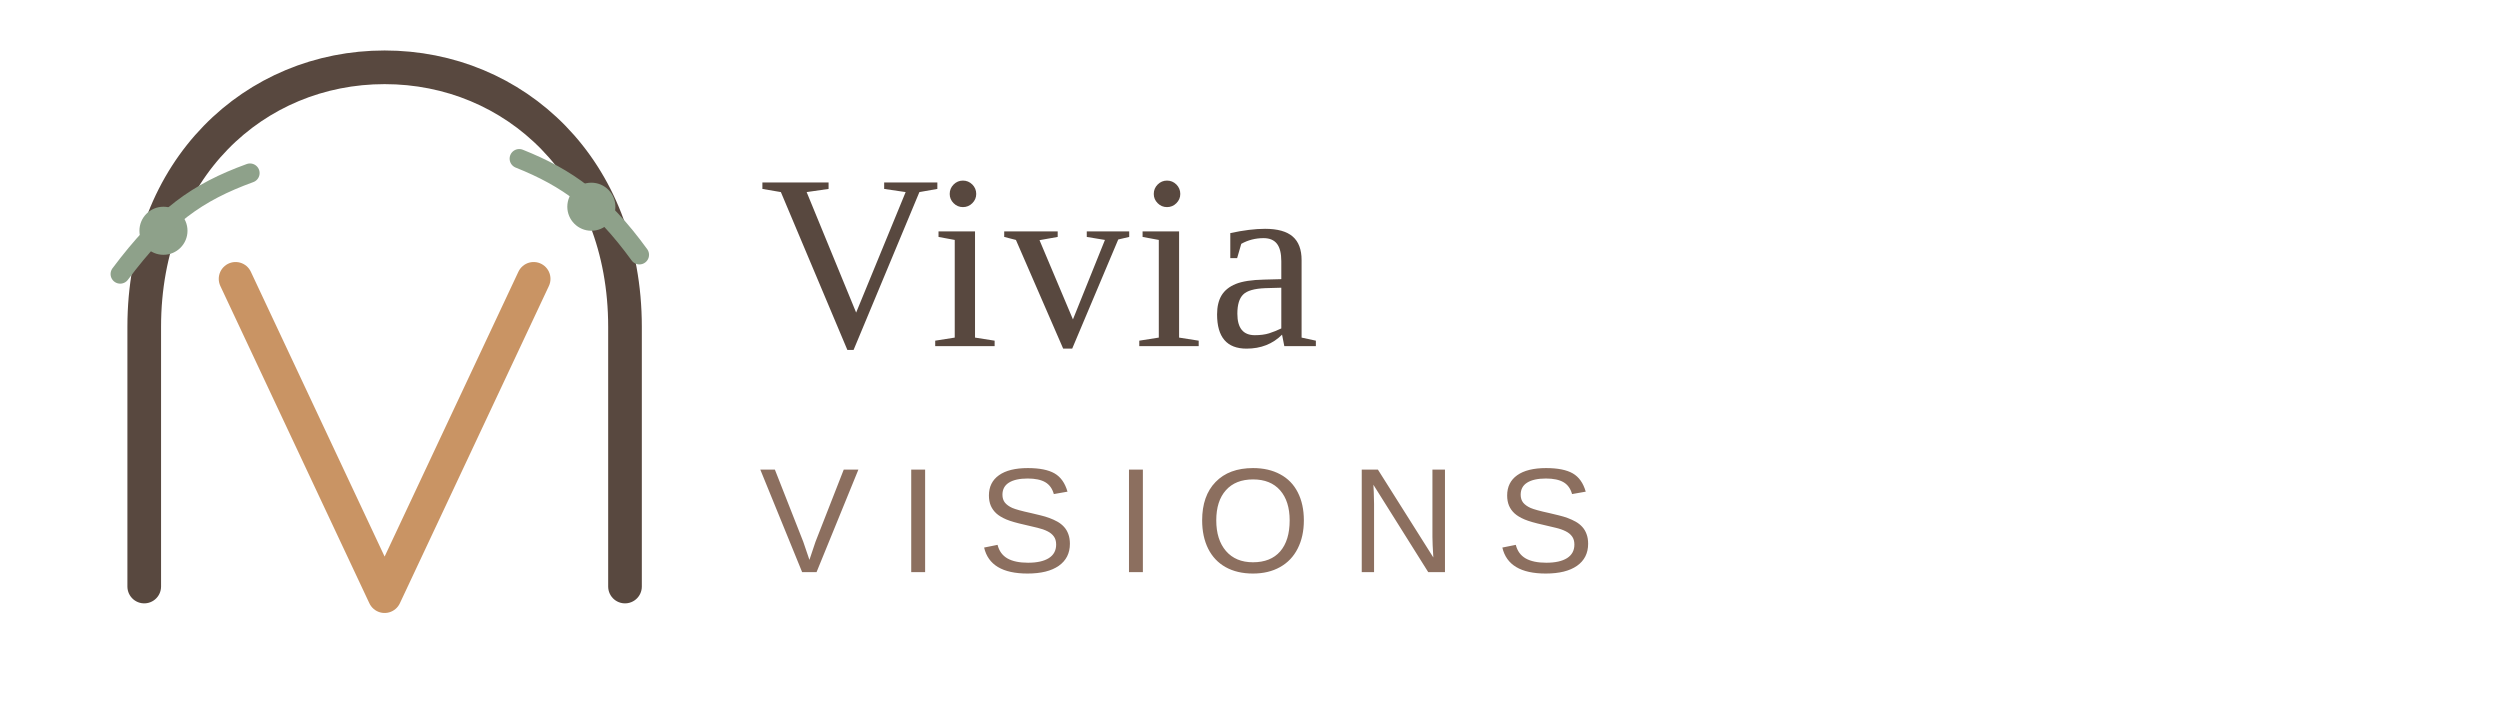
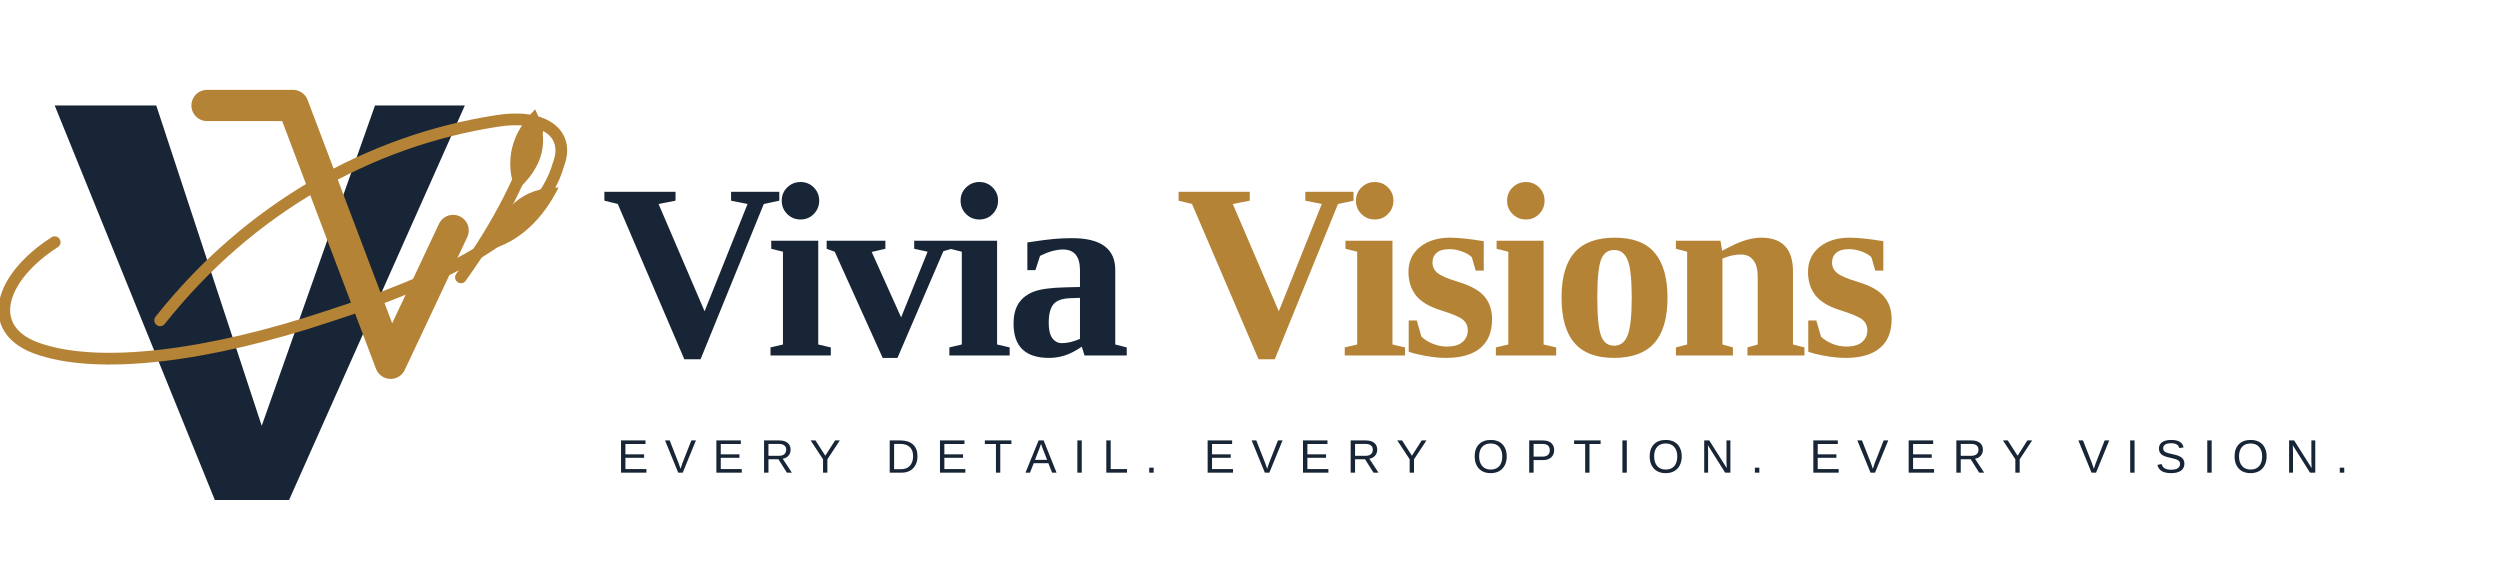
- <svg xmlns="http://www.w3.org/2000/svg" viewBox="0 0 520 150">
-   <g transform="translate(12,10)">
-     <path d="M18 112V58C18 25 41 4 68 4s50 21 50 54v54" fill="none" stroke="#58483f" stroke-width="7" stroke-linecap="round" />
-     <path d="M37 48l31 66 31-66" fill="none" stroke="#c99464" stroke-width="7" stroke-linecap="round" stroke-linejoin="round" />
-     <circle cx="22" cy="38" r="5" fill="#8ea18a" />
-     <circle cx="111" cy="33" r="5" fill="#8ea18a" />
-     <path d="M13 47c9-12 16-17 27-21M121 43c-8-11-15-16-25-20" fill="none" stroke="#8ea18a" stroke-width="4" stroke-linecap="round" />
+ <svg xmlns="http://www.w3.org/2000/svg" viewBox="0 0 640 150" role="img" aria-label="ViviaVisions">
+   <g transform="translate(10 24)">
+     <path d="M4 3h26l27 82L86 3h23L64 104H45L4 3Z" fill="#172536" />
+     <path d="M43 3h22l25 66 16-34" fill="none" stroke="#B58336" stroke-width="8" stroke-linecap="round" stroke-linejoin="round" />
+     <path d="M31 58c23-29 54-46 86-51 12-2 19 3 16 11-5 18-31 30-59 39-30 10-59 14-75 8-13-5-9-18 5-27" fill="none" stroke="#B58336" stroke-width="3" stroke-linecap="round" />
+     <path d="M108 47c10-14 16-26 20-39" fill="none" stroke="#B58336" stroke-width="3" stroke-linecap="round" />
+     <path d="M115 40c8-2 14-8 18-16-9 0-15 5-18 16Zm7-15c-3-8-1-15 5-21 4 8 2 15-5 21Z" fill="#B58336" />
  </g>
-   <text x="158" y="72" font-family="Georgia, 'Times New Roman', serif" font-size="52" fill="#58483f" letter-spacing="1">Vivia</text>
-   <text x="158" y="119" font-family="Arial, Helvetica, sans-serif" font-size="31" fill="#8c6f5f" letter-spacing="8">VISIONS</text>
+   <text x="154" y="91" font-family="Georgia, 'Times New Roman', serif" font-size="64" font-weight="600" letter-spacing="-2" fill="#172536">Vivia</text>
+   <text x="301" y="91" font-family="Georgia, 'Times New Roman', serif" font-size="64" font-weight="600" letter-spacing="-2" fill="#B58336">Visions</text>
+   <text x="158" y="121" font-family="Arial, Helvetica, sans-serif" font-size="12" letter-spacing="4.2" fill="#172536">EVERY DETAIL. EVERY OPTION. EVERY VISION.</text>
</svg>
